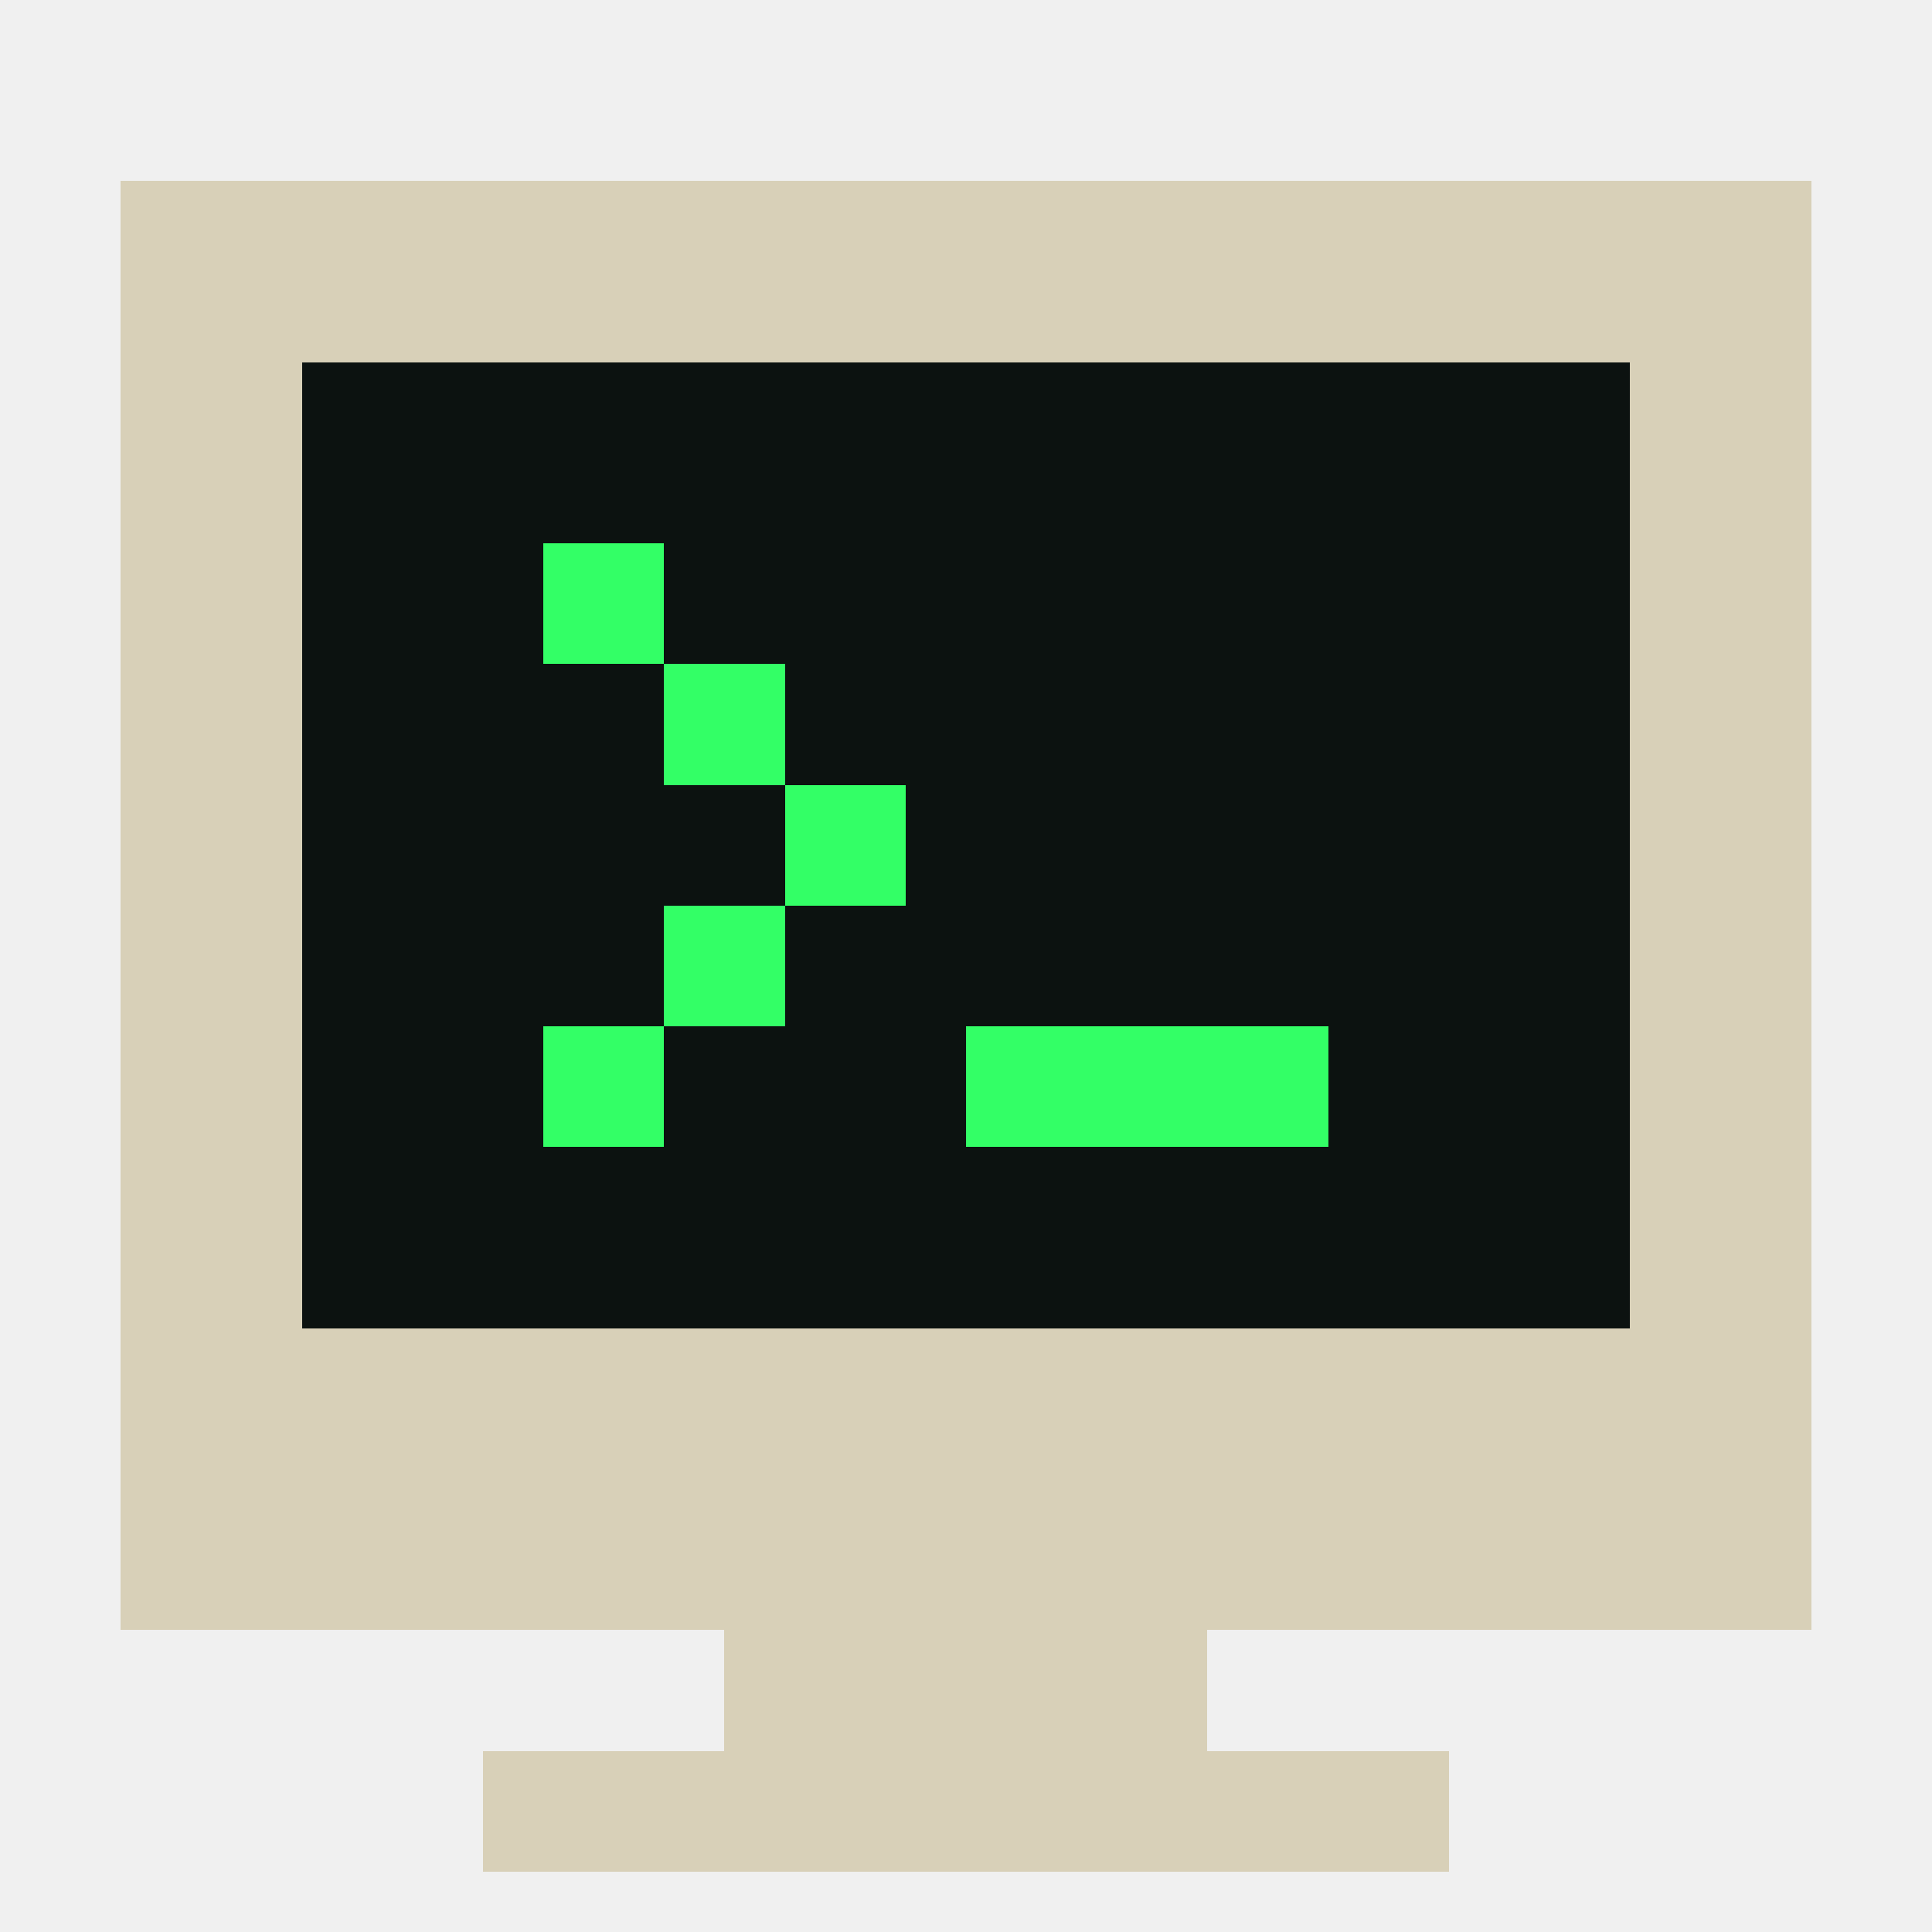
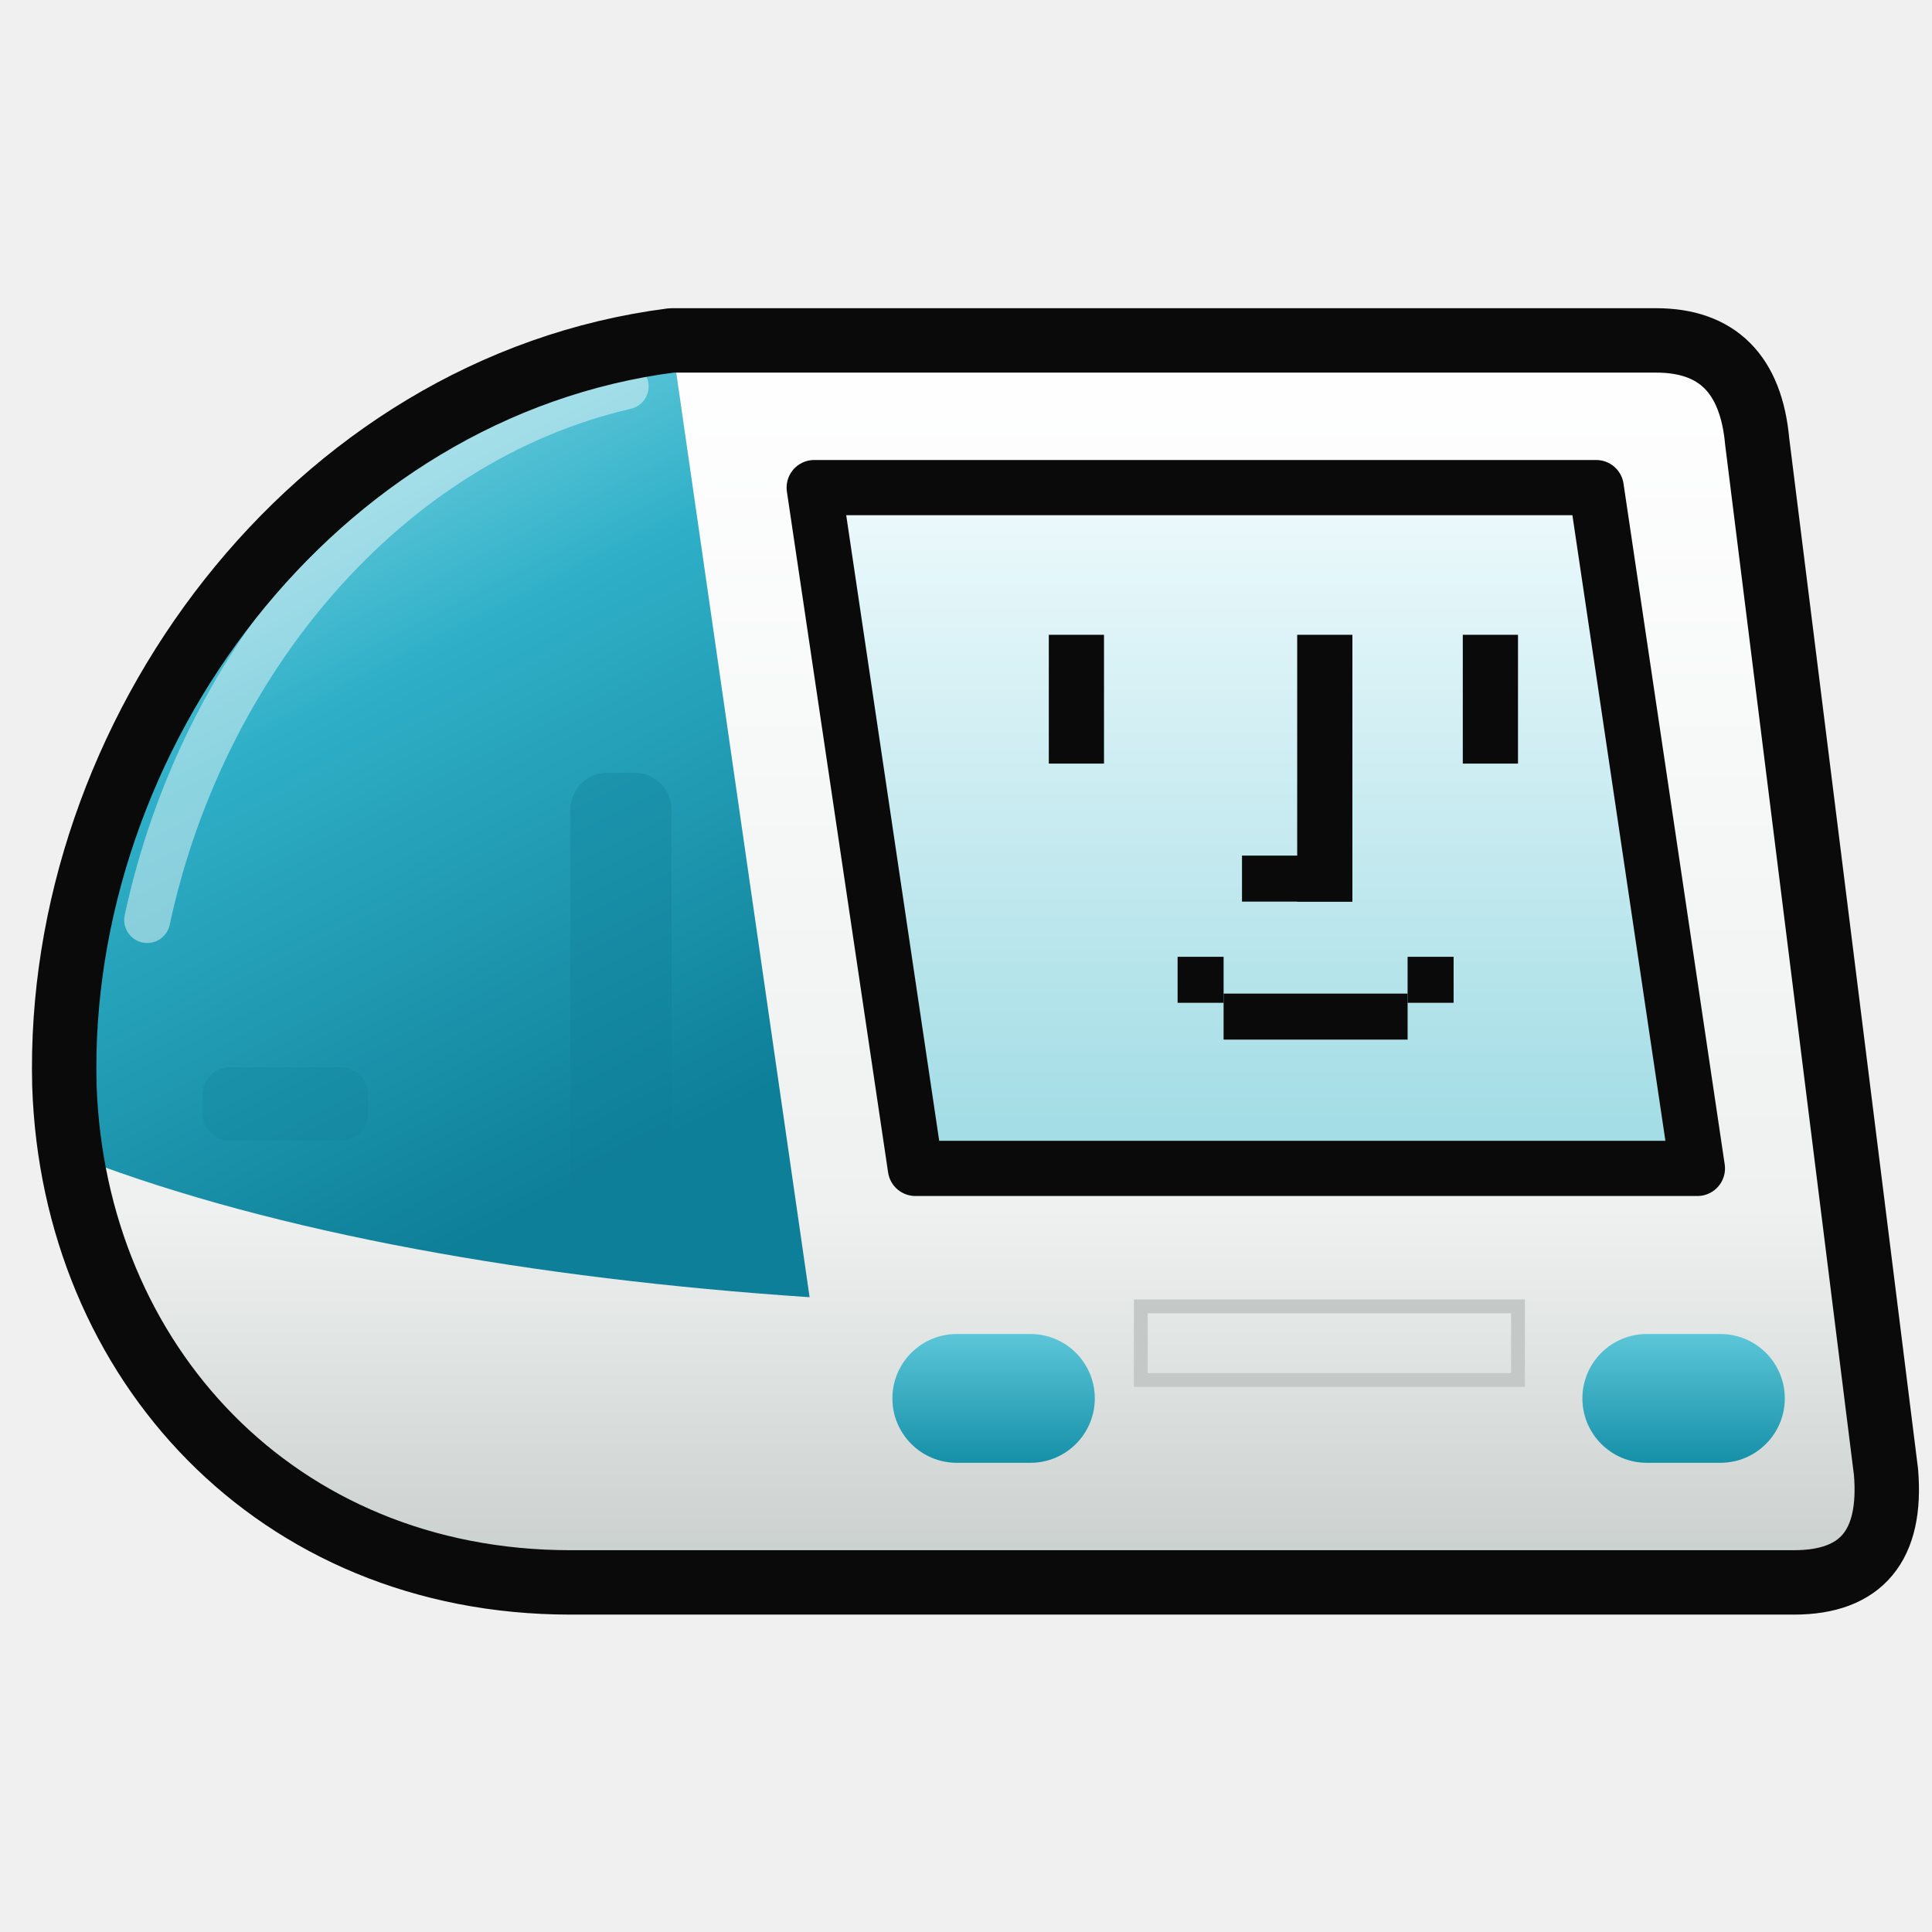
- <svg xmlns="http://www.w3.org/2000/svg" viewBox="0 0 32 32" width="32" height="32" shape-rendering="crispEdges">
-   <rect x="2" y="3" width="28" height="24" fill="#d8d0b8" />
-   <rect x="5" y="6" width="22" height="16" fill="#0c1210" />
-   <rect x="12" y="27" width="8" height="2" fill="#d8d0b8" />
-   <rect x="8" y="29" width="16" height="2" fill="#d8d0b8" />
-   <g fill="#33ff66">
-     <rect x="9" y="9" width="2" height="2" />
-     <rect x="11" y="11" width="2" height="2" />
-     <rect x="13" y="13" width="2" height="2" />
-     <rect x="11" y="15" width="2" height="2" />
-     <rect x="9" y="17" width="2" height="2" />
-     <rect x="16" y="17" width="6" height="2" />
+ <svg xmlns="http://www.w3.org/2000/svg" viewBox="22 24 210 210" width="32" height="32">
+   <defs>
+     <linearGradient id="bb" x1="0" y1="0" x2=".4" y2="1">
+       <stop offset="0" stop-color="#9ee3ee" />
+       <stop offset=".45" stop-color="#2fb0c8" />
+       <stop offset="1" stop-color="#0e7f98" />
+     </linearGradient>
+     <linearGradient id="ice" x1="0" y1="0" x2="0" y2="1">
+       <stop offset="0" stop-color="#ffffff" />
+       <stop offset=".7" stop-color="#eef1f0" />
+       <stop offset="1" stop-color="#c9cfcd" />
+     </linearGradient>
+     <linearGradient id="scr" x1="0" y1="0" x2="0" y2="1">
+       <stop offset="0" stop-color="#eefafc" />
+       <stop offset="1" stop-color="#9fdbe4" />
+     </linearGradient>
+     <linearGradient id="btn" x1="0" y1="0" x2="0" y2="1">
+       <stop offset="0" stop-color="#5cc6d8" />
+       <stop offset="1" stop-color="#1590a8" />
+     </linearGradient>
+   </defs>
+   <path d="M95 61H202Q212 61 213 72L227 184Q228 196 217 196H84C52 196 30 172 29 142C28 104 56 66 95 61Z" fill="url(#ice)" />
+   <path d="M95 61L110 165C80 163 52 158 31 150C29 146 29 144 29 142C28 104 56 66 95 61Z" fill="url(#bb)" />
+   <path d="M90 66C64 72 44 96 38 124" fill="none" stroke="#ffffff" stroke-opacity=".45" stroke-width="5" stroke-linecap="round" />
+   <rect x="84" y="108" width="11" height="48" rx="4" fill="#0e7f98" opacity=".35" />
+   <rect x="44" y="140" width="18" height="8" rx="3" fill="#0e7f98" opacity=".25" />
+   <path d="M110.5 77H195.5L206.5 151H121.5Z" fill="url(#scr)" stroke="#0a0a0a" stroke-width="6" stroke-linejoin="round" />
+   <g fill="#0a0a0a">
+     <rect x="136" y="93" width="6" height="14" />
+     <rect x="181" y="93" width="6" height="14" />
+     <rect x="163" y="93" width="6" height="29" />
+     <rect x="157" y="117" width="12" height="5" />
+     <rect x="150" y="128" width="5" height="5" />
+     <rect x="175" y="128" width="5" height="5" />
+     <rect x="155" y="132" width="20" height="5" />
  </g>
+   <rect x="146" y="166" width="41" height="8" fill="none" stroke="#c4c9c7" stroke-width="1.5" />
+   <rect x="119" y="169" width="22" height="14" rx="7" fill="url(#btn)" />
+   <rect x="194" y="169" width="22" height="14" rx="7" fill="url(#btn)" />
+   <path d="M95 61H202Q212 61 213 72L227 184Q228 196 217 196H84C52 196 30 172 29 142C28 104 56 66 95 61Z" fill="none" stroke="#0a0a0a" stroke-width="7" stroke-linejoin="round" />
</svg>
